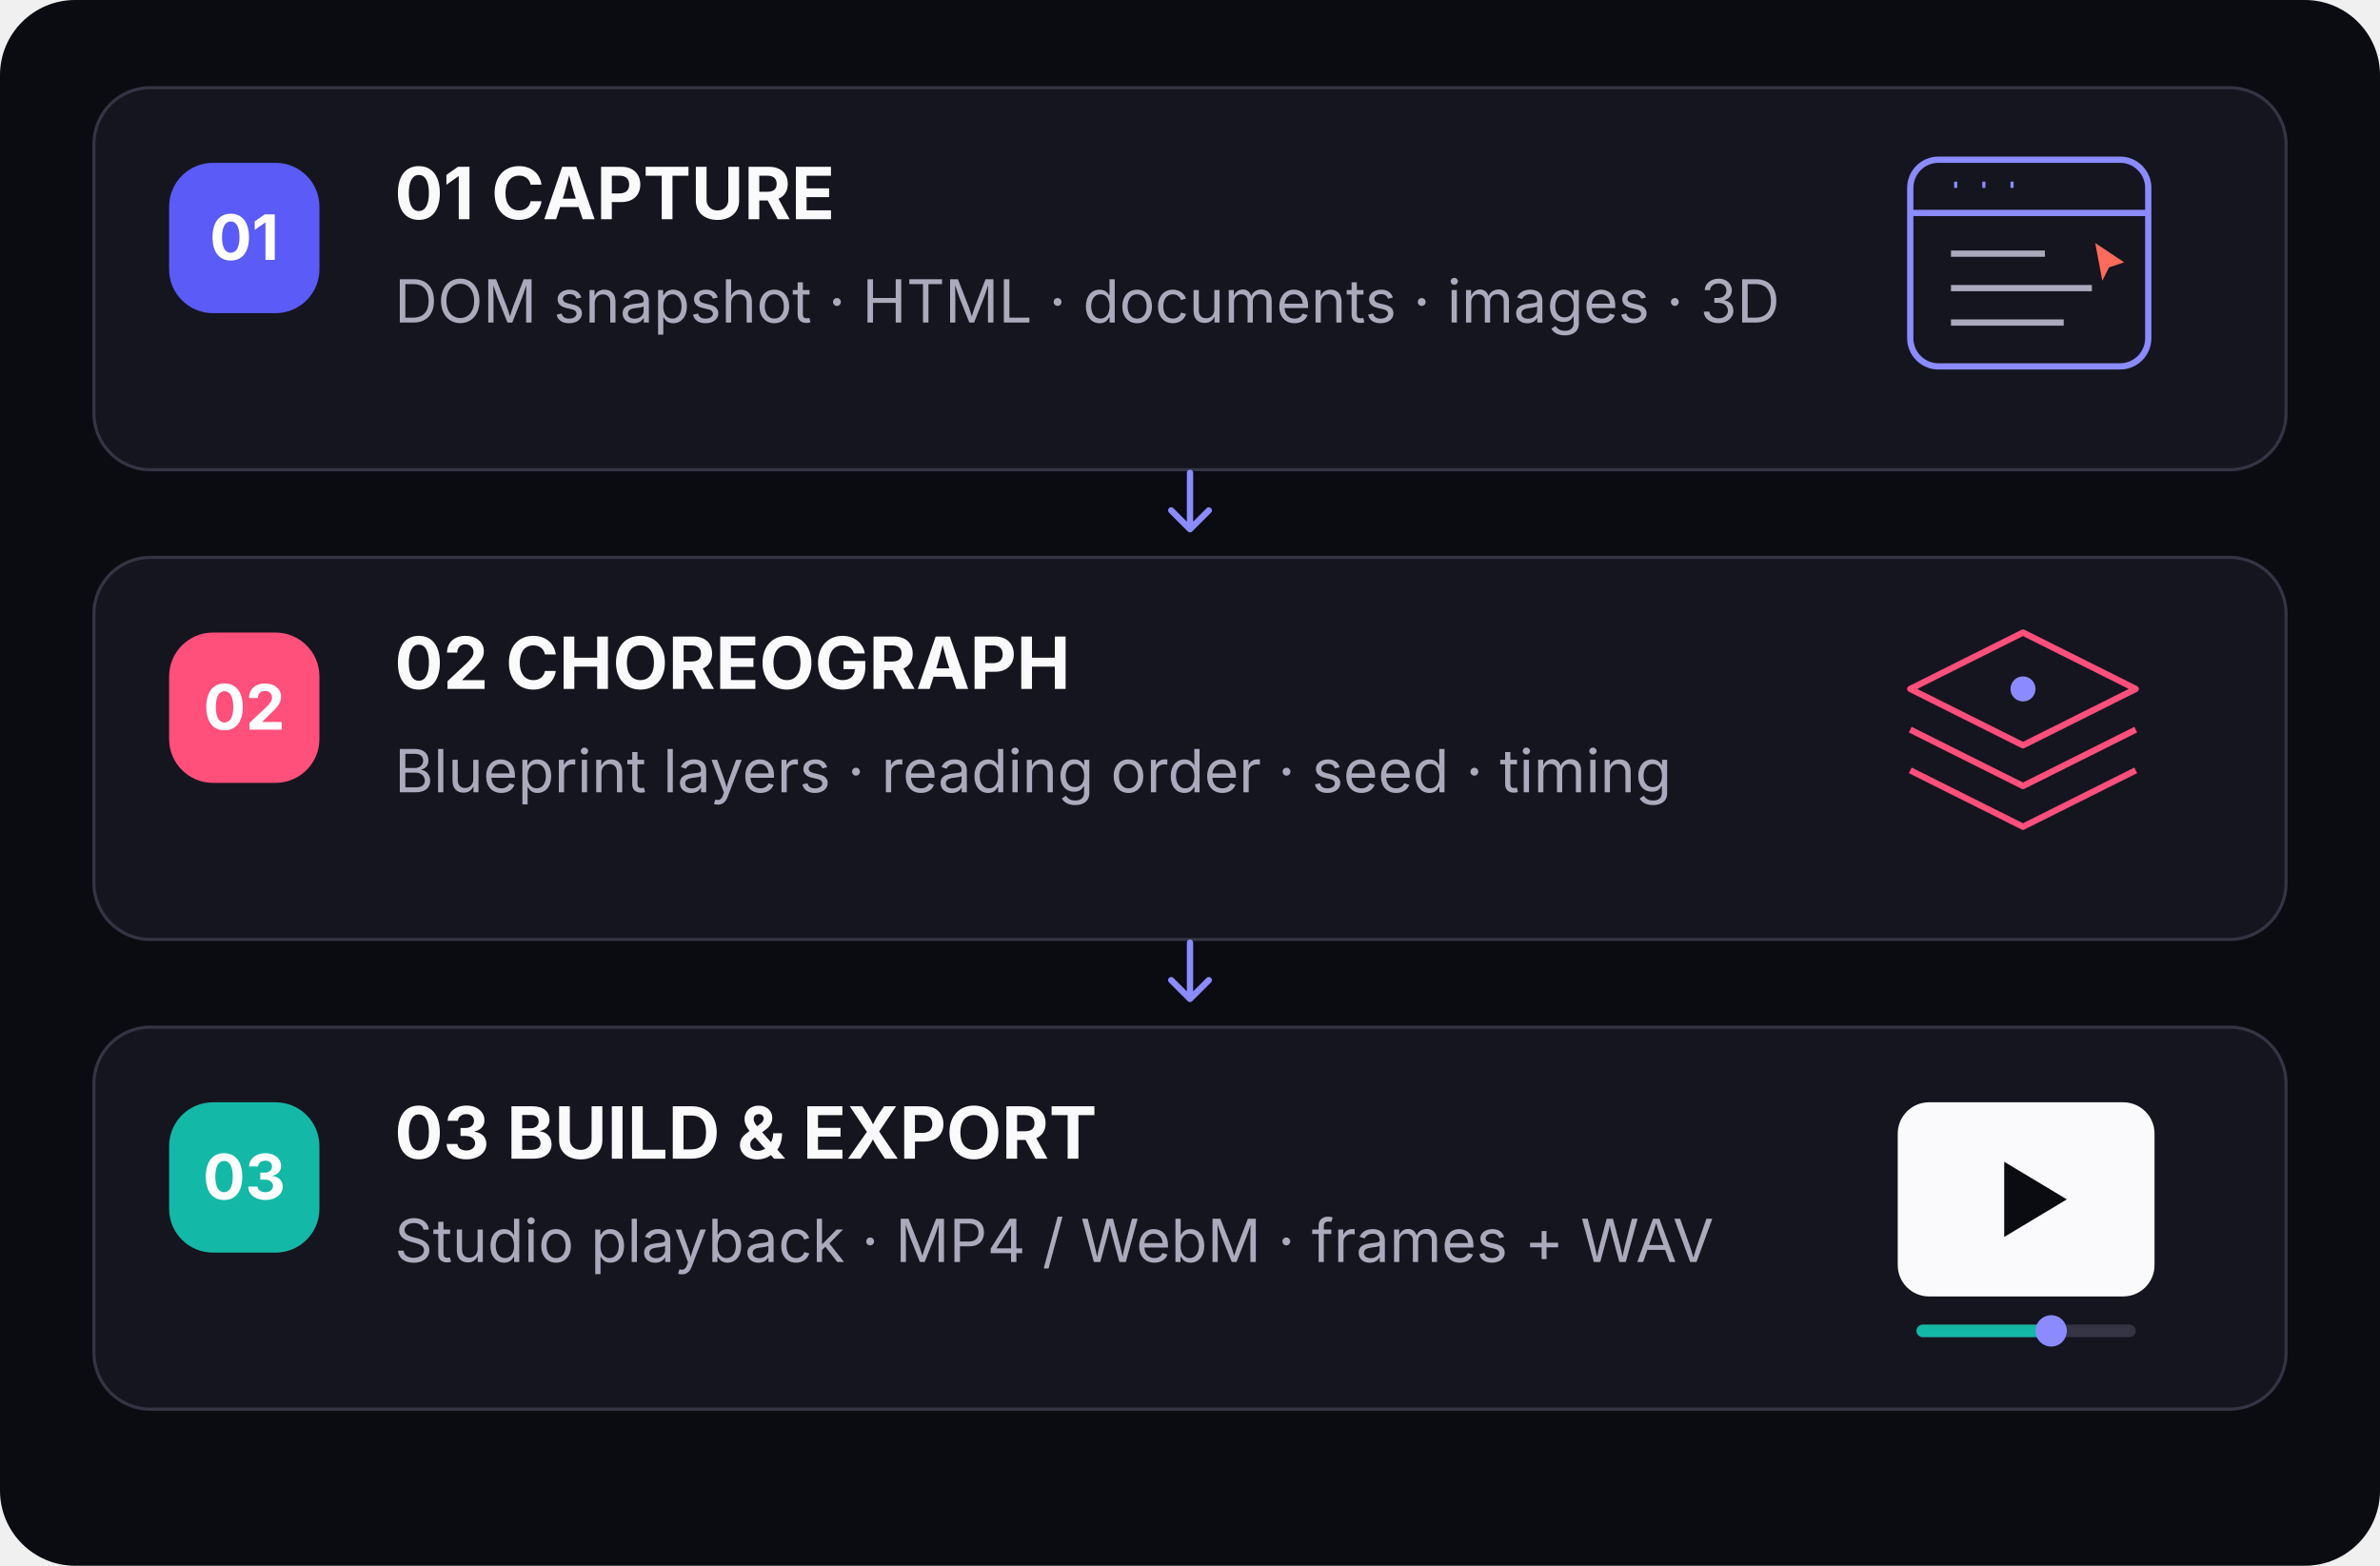
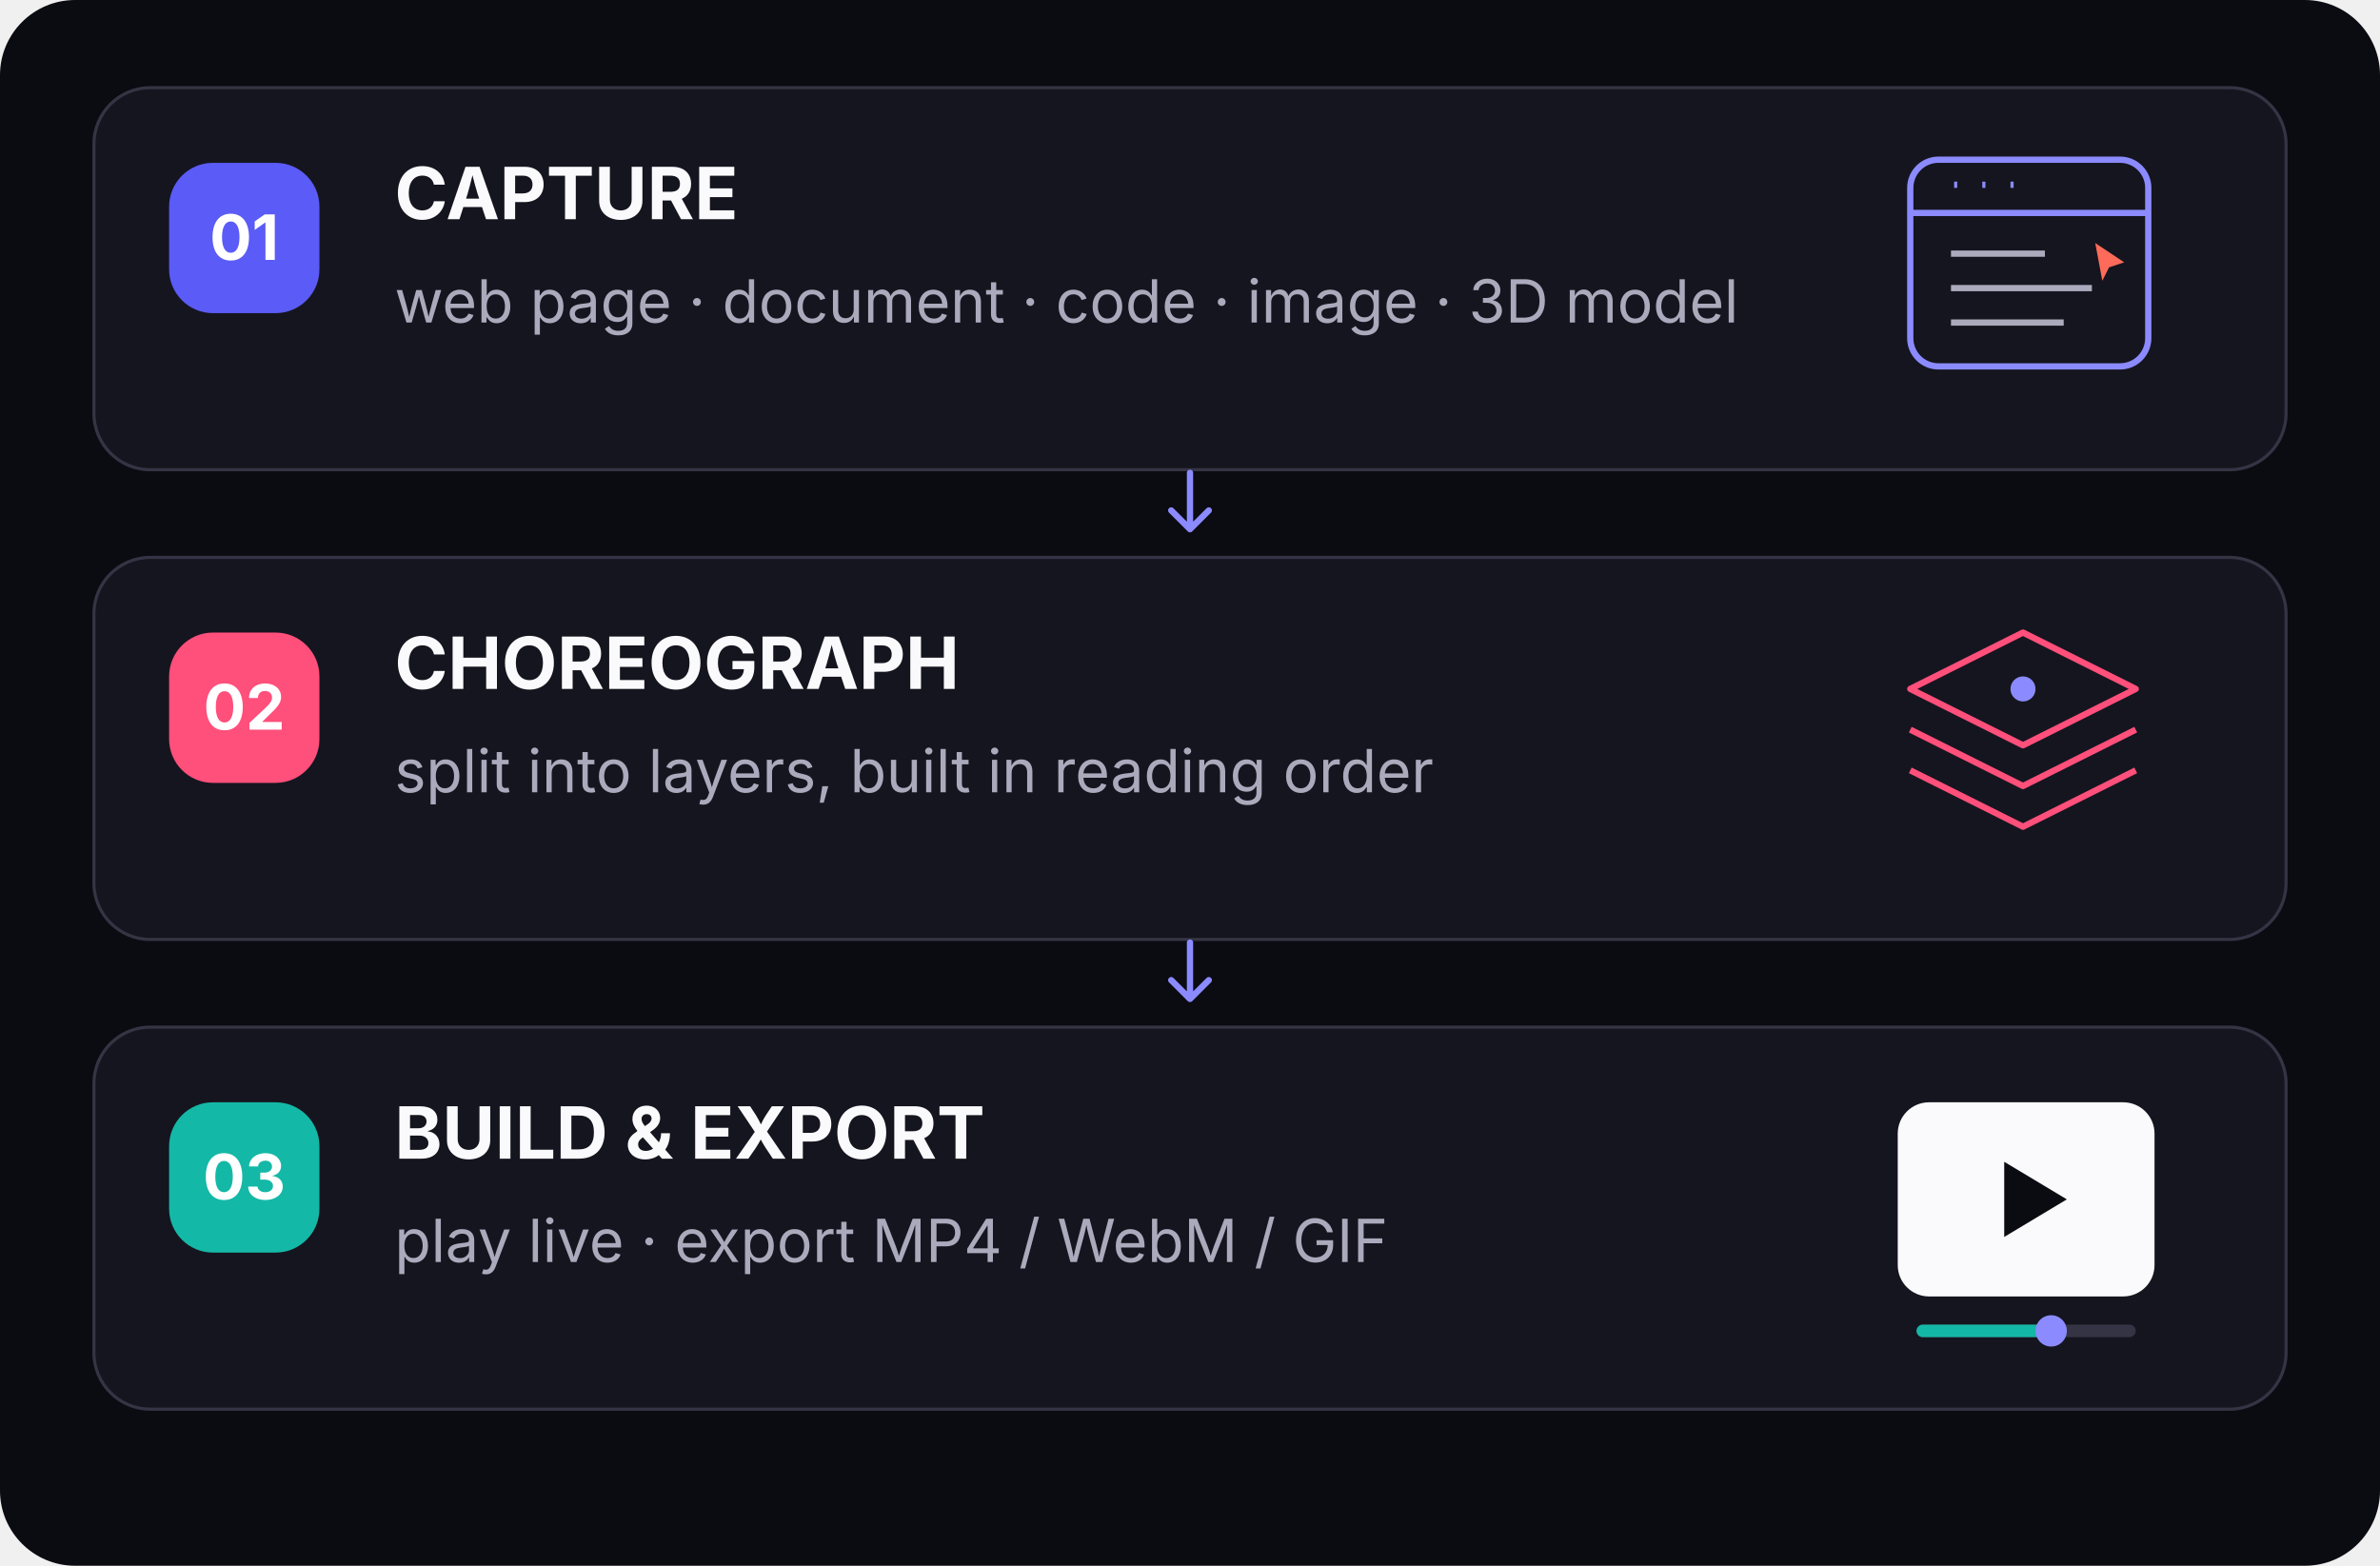
<svg xmlns="http://www.w3.org/2000/svg" width="760" height="500" viewBox="0 0 760 500" role="img" aria-labelledby="title desc">
  <rect width="760" height="500" rx="24" fill="#0B0B12" />
  <g font-family="system-ui,-apple-system,'Segoe UI',sans-serif">
    <rect x="30" y="28" width="700" height="122" rx="18" fill="#15151F" stroke="#343444" />
    <rect x="30" y="178" width="700" height="122" rx="18" fill="#15151F" stroke="#343444" />
    <rect x="30" y="328" width="700" height="122" rx="18" fill="#15151F" stroke="#343444" />
    <g fill="none" stroke="#8B8BFF" stroke-width="2" stroke-linecap="round" stroke-linejoin="round">
      <path d="M380 151v18m-6-6 6 6 6-6" />
      <path d="M380 301v18m-6-6 6 6 6-6" />
    </g>
    <g font-size="23" font-weight="700" fill="#FAFAFC">
-       <text x="126" y="70">01  CAPTURE</text>
-       <text x="126" y="220">02  CHOREOGRAPH</text>
-       <text x="126" y="370">03  BUILD &amp; EXPORT</text>
+       <text x="126" y="70">CAPTURE</text>
+       <text x="126" y="220">CHOREOGRAPH</text>
+       <text x="126" y="370">BUILD &amp; EXPORT</text>
    </g>
    <g font-size="19" fill="#AAAABC">
-       <text x="126" y="103">DOM snapshot · HTML · documents · images · 3D</text>
-       <text x="126" y="253">Blueprint layers · reading order · seed · timing</text>
-       <text x="126" y="403">Studio playback · MP4 / WebM · frames + WAV</text>
+       <text x="126" y="103">web page · document · code · image · 3D model</text>
+       <text x="126" y="253">split into layers, built in reading order</text>
+       <text x="126" y="403">play live · export MP4 / WebM / GIF</text>
    </g>
    <g>
      <rect x="54" y="52" width="48" height="48" rx="14" fill="#5B5BF7" />
      <text x="78" y="83" text-anchor="middle" font-size="20" font-weight="700" fill="#FFFFFF">01</text>
      <rect x="54" y="202" width="48" height="48" rx="14" fill="#FF4F7B" />
      <text x="78" y="233" text-anchor="middle" font-size="20" font-weight="700" fill="#FFFFFF">02</text>
      <rect x="54" y="352" width="48" height="48" rx="14" fill="#14B8A6" />
      <text x="78" y="383" text-anchor="middle" font-size="20" font-weight="700" fill="#FFFFFF">03</text>
    </g>
    <g transform="translate(610 51)" fill="none" stroke="#8B8BFF" stroke-width="2">
      <rect width="76" height="66" rx="9" />
      <path d="M0 17h76M14 8h1m8 0h1m8 0h1" />
      <path d="M13 30h30m-30 11h45m-45 11h36" stroke="#AAAABC" />
      <path d="m58 25 12 8-6 2-3 6z" fill="#FF6B5B" stroke="#15151F" stroke-width="1.5" />
    </g>
    <g transform="translate(607 202)" fill="none" stroke="#FF4F7B" stroke-width="2" stroke-linejoin="round">
      <path d="m39 0 36 18-36 18L3 18z" />
      <path d="m3 31 36 18 36-18M3 44l36 18 36-18" />
      <circle cx="39" cy="18" r="4" fill="#8B8BFF" stroke="none" />
    </g>
    <g transform="translate(606 352)">
      <rect width="82" height="62" rx="10" fill="#FAFAFC" />
      <path d="m34 19 20 12-20 12z" fill="#0B0B12" />
      <path d="M8 73h66" stroke="#343444" stroke-width="4" stroke-linecap="round" />
      <path d="M8 73h41" stroke="#14B8A6" stroke-width="4" stroke-linecap="round" />
      <circle cx="49" cy="73" r="5" fill="#8B8BFF" />
    </g>
  </g>
</svg>
